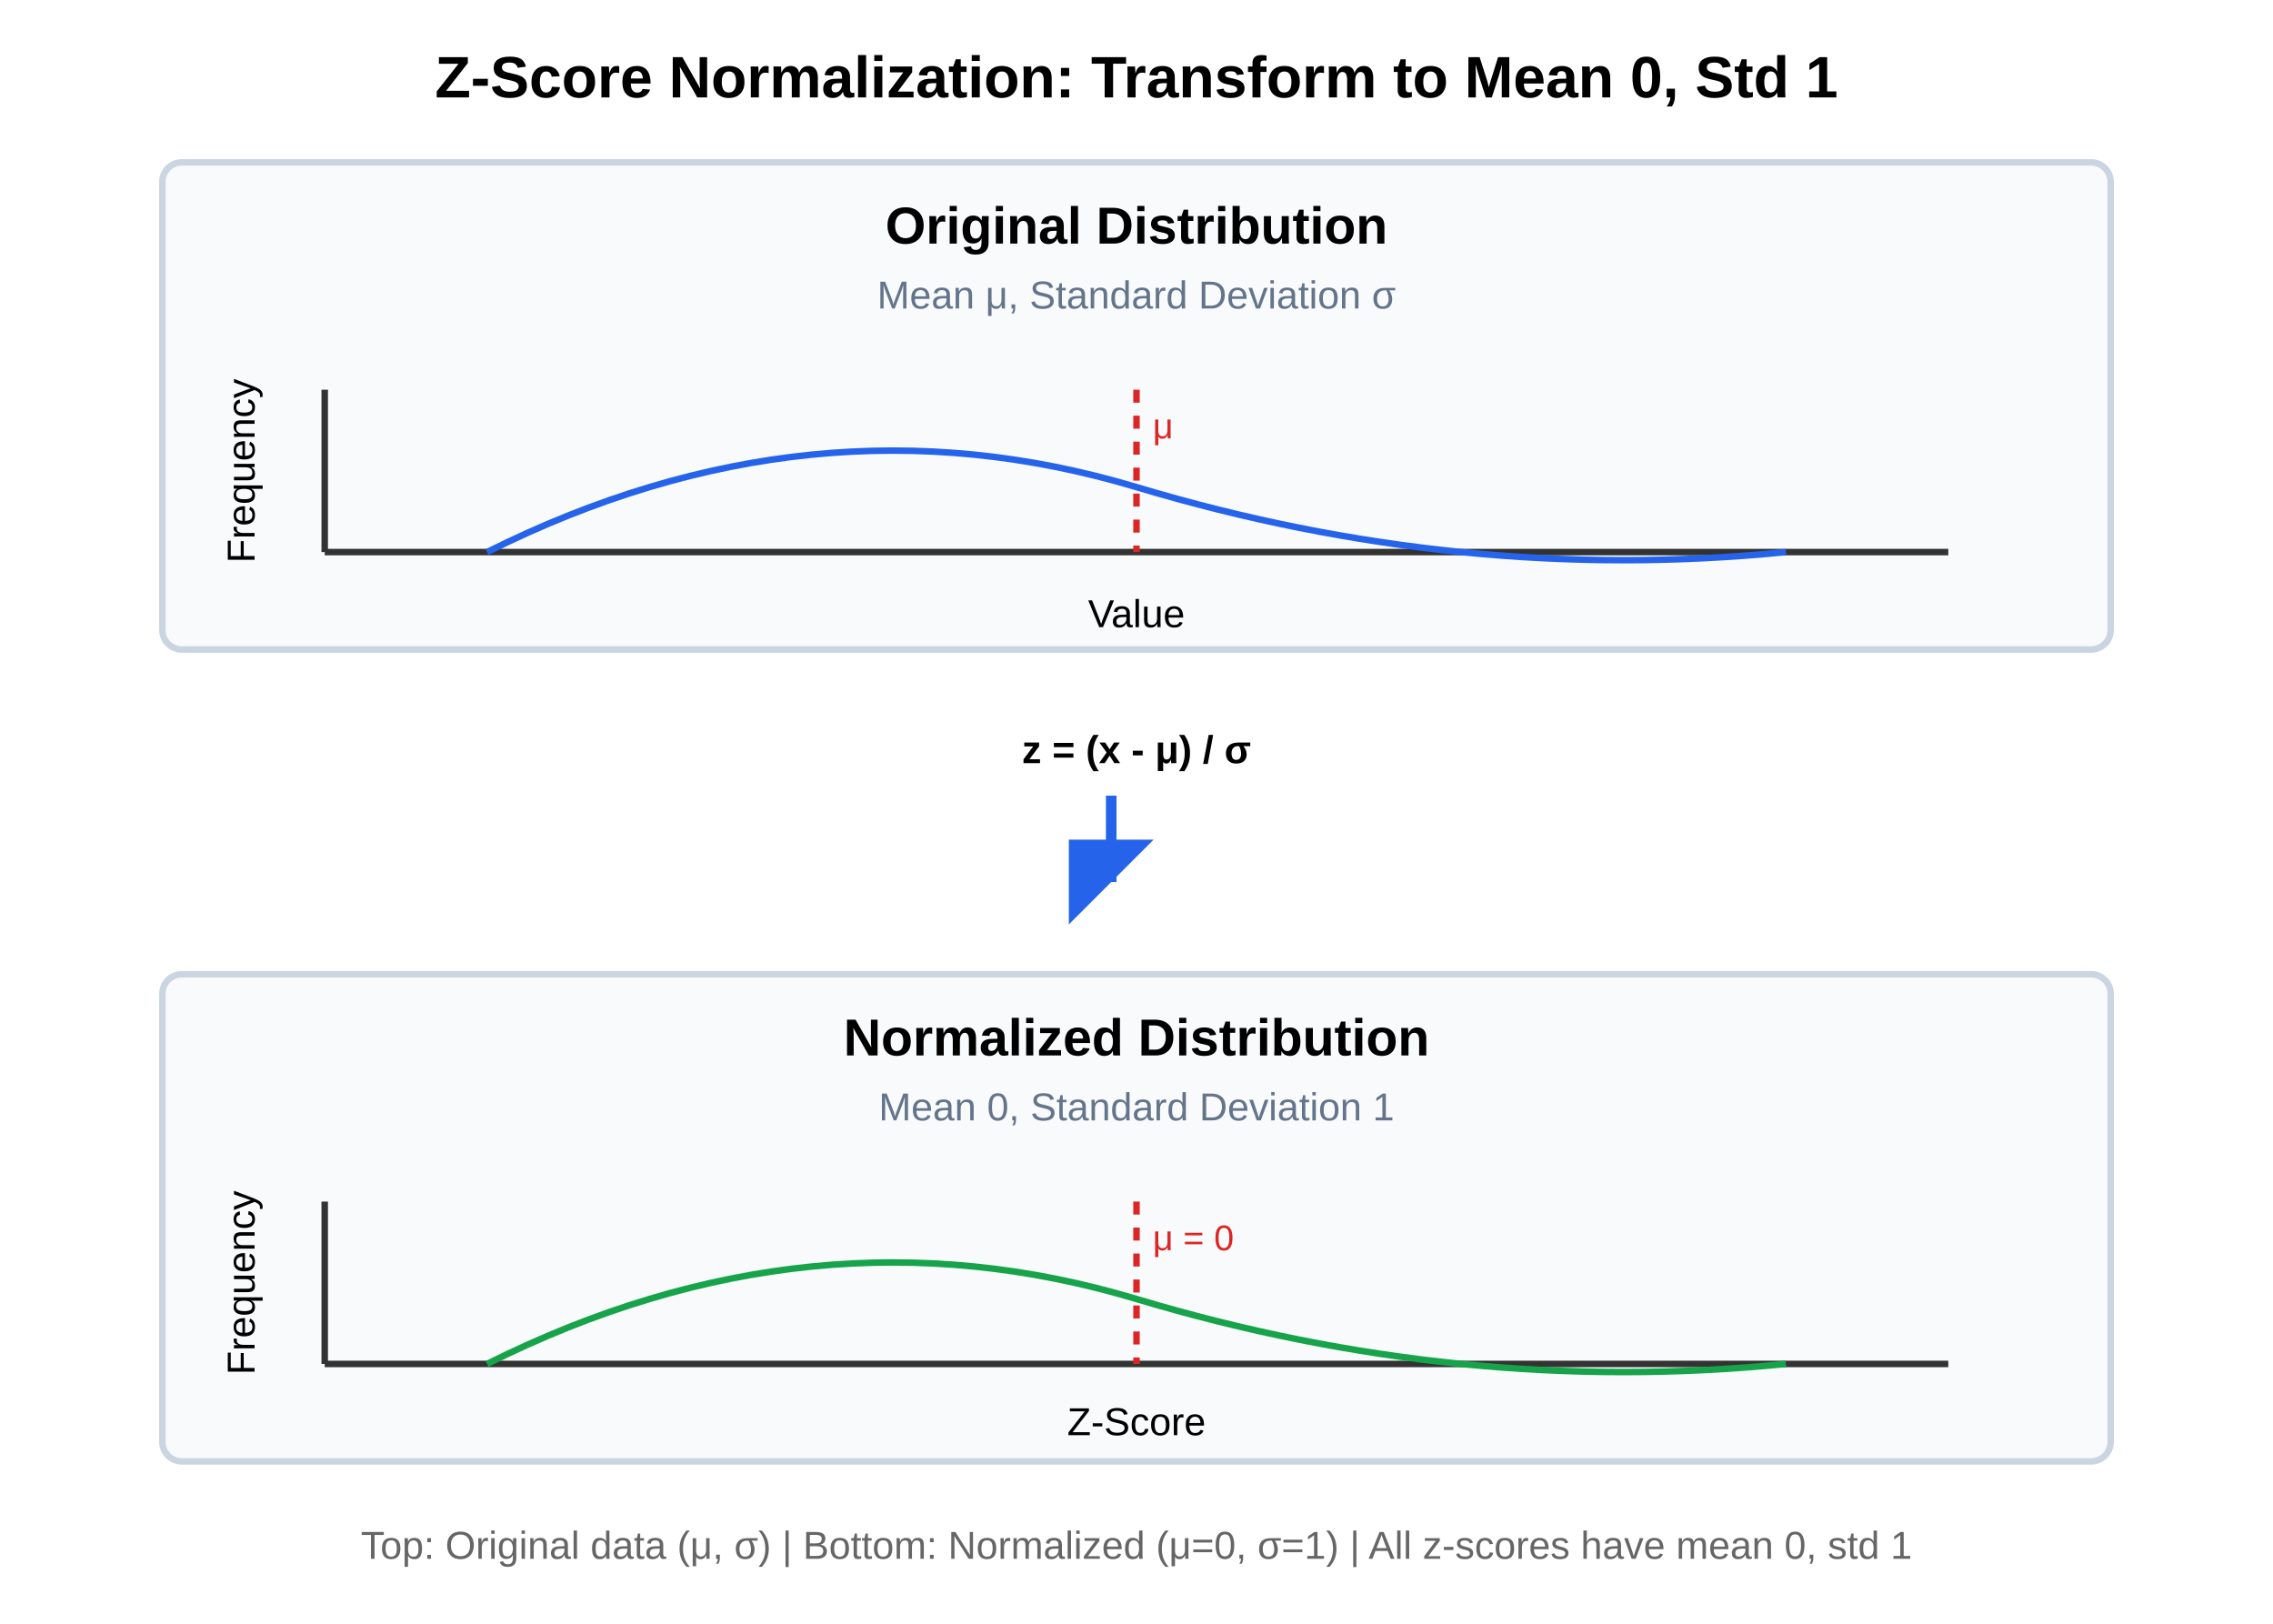
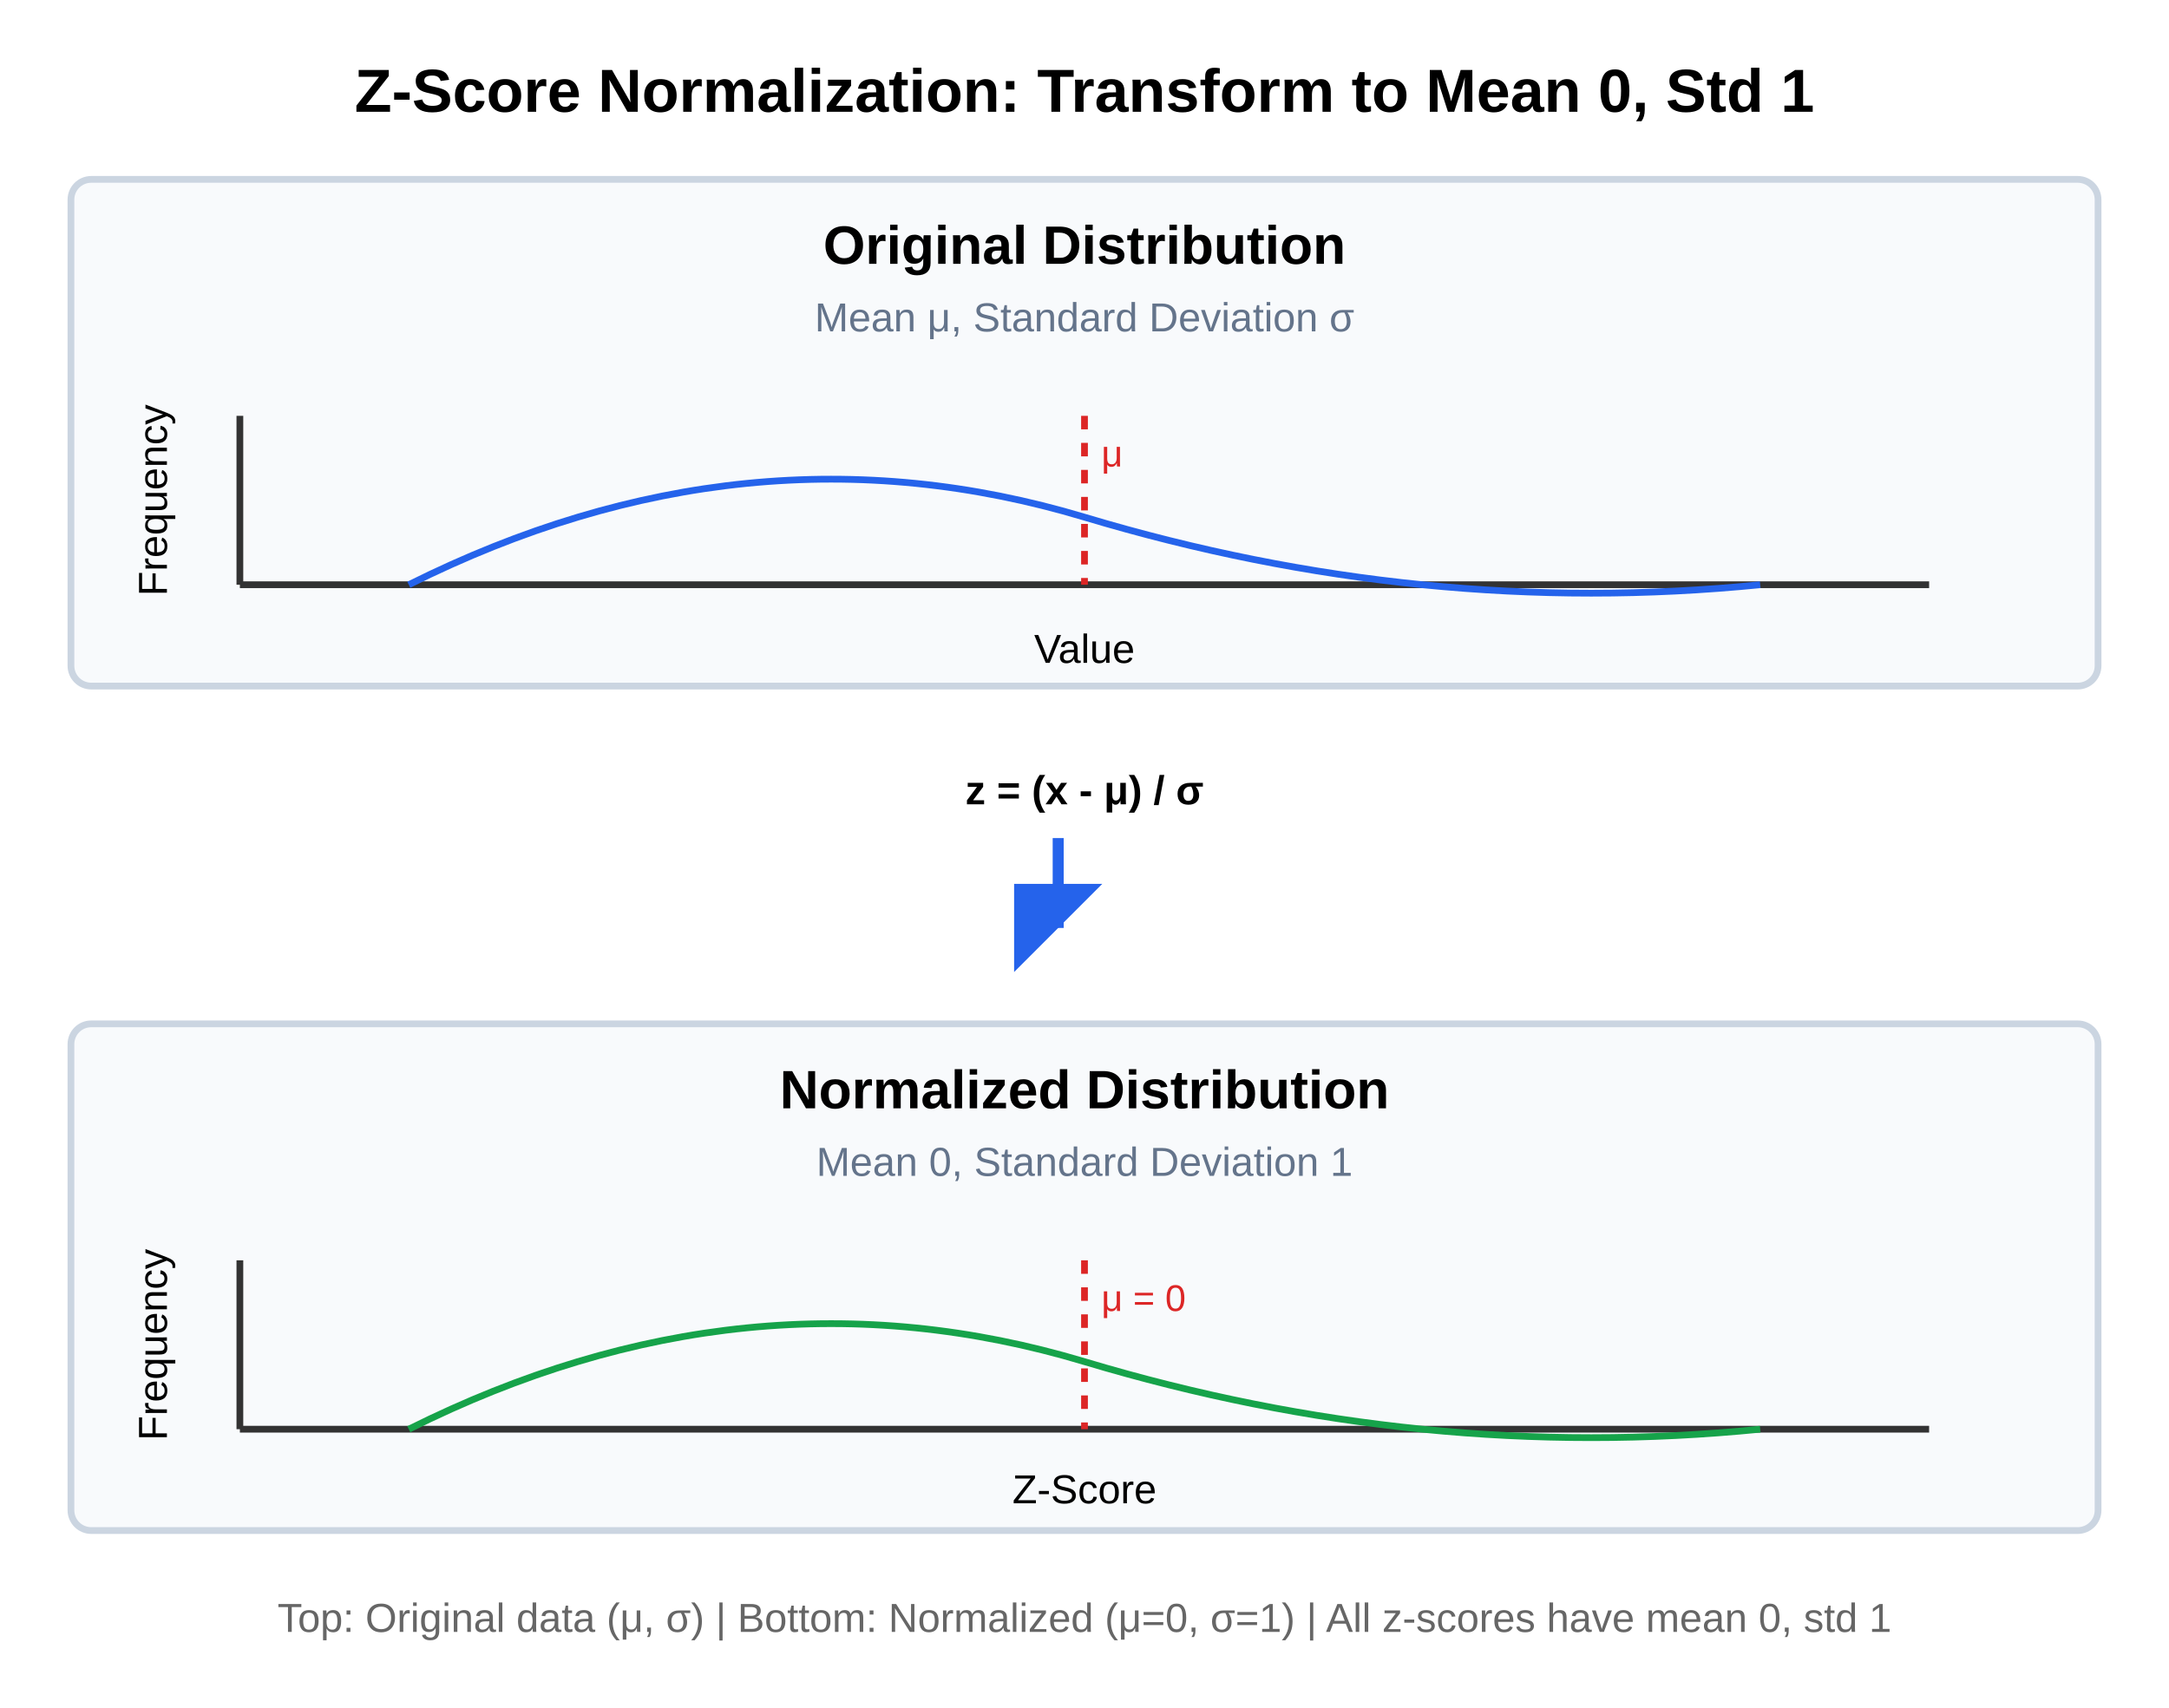
- <svg xmlns="http://www.w3.org/2000/svg" width="700" height="500" version="1.1" id="svg65">
-   <text x="350.0" y="30" font-family="Arial" font-size="18" font-weight="bold" text-anchor="middle" id="text2">Z-Score Normalization: Transform to Mean 0, Std 1</text>
-   <g transform="translate(50, 50)" id="g26">
-     <rect x="0" y="0" width="600" height="150.0" fill="#f8fafc" stroke="#cbd5e1" stroke-width="2" rx="6" id="rect4" />
-     <text x="300.0" y="25" font-family="Arial" font-size="16" font-weight="bold" text-anchor="middle" id="text6">Original Distribution</text>
-     <text x="300.0" y="45" font-family="Arial" font-size="12" fill="#64748b" text-anchor="middle" id="text8">Mean μ, Standard Deviation σ</text>
-     <g transform="translate(50, 70)" id="g24">
-       <line x1="0" y1="50.0" x2="500" y2="50.0" stroke="#333" stroke-width="2" id="line10" />
-       <line x1="0" y1="50.0" x2="0" y2="0" stroke="#333" stroke-width="2" id="line12" />
+ <svg xmlns="http://www.w3.org/2000/svg" width="642" height="505.63" version="1.1" id="svg65" viewBox="0 0 642.0 505.63">
+   <text x="321" y="33.104" font-family="Arial" font-size="18px" font-weight="bold" text-anchor="middle" id="text2">Z-Score Normalization: Transform to Mean 0, Std 1</text>
+   <g transform="translate(21,53.10449)" id="g26">
+     <rect x="0" y="0" width="600" height="150" fill="#f8fafc" stroke="#cbd5e1" stroke-width="2" rx="6" id="rect4" />
+     <text x="300" y="25" font-family="Arial" font-size="16px" font-weight="bold" text-anchor="middle" id="text6">Original Distribution</text>
+     <text x="300" y="45" font-family="Arial" font-size="12px" fill="#64748b" text-anchor="middle" id="text8">Mean μ, Standard Deviation σ</text>
+     <g transform="translate(50,70)" id="g24">
+       <line x1="0" y1="50" x2="500" y2="50" stroke="#333333" stroke-width="2" id="line10" />
+       <line x1="0" y1="50" x2="0" y2="0" stroke="#333333" stroke-width="2" id="line12" />
      <text x="250" y="73.133" font-family="Arial" font-size="12px" text-anchor="middle" id="text14">Value</text>
-       <text x="-25" y="25.0" font-family="Arial" font-size="12" text-anchor="middle" dominant-baseline="middle" transform="rotate(-90, -25, 25.0)" id="text16">Frequency</text>
-       <path d="M 50,50.0 Q 150,0.0 250,30.0 T 450,50.0" stroke="#2563eb" stroke-width="2" fill="none" id="path18" />
-       <line x1="250" y1="0" x2="250" y2="50.0" stroke="#dc2626" stroke-width="2" stroke-dasharray="4,4" id="line20" />
-       <text x="255" y="15" font-family="Arial" font-size="11" fill="#dc2626" id="text22">μ</text>
+       <text x="-25" y="25" font-family="Arial" font-size="12px" text-anchor="middle" dominant-baseline="middle" transform="rotate(-90,-25,25)" id="text16">Frequency</text>
+       <path d="M 50,50 Q 150,0 250,30 350,60 450,50" stroke="#2563eb" stroke-width="2" fill="none" id="path18" />
+       <line x1="250" y1="0" x2="250" y2="50" stroke="#dc2626" stroke-width="2" stroke-dasharray="4, 4" id="line20" />
+       <text x="255" y="15" font-family="Arial" font-size="11px" fill="#dc2626" id="text22">μ</text>
    </g>
  </g>
-   <g transform="translate(300.0, 220.0)" id="g32">
-     <text x="50" y="15" font-family="Arial" font-size="12" font-weight="bold" text-anchor="middle" id="text28">z = (x - μ) / σ</text>
+   <g transform="translate(271,223.1045)" id="g32">
+     <text x="50" y="15" font-family="Arial" font-size="12px" font-weight="bold" text-anchor="middle" id="text28">z = (x - μ) / σ</text>
    <path d="M 42.213,25 V 51.608" stroke="#2563eb" stroke-width="3.262" marker-end="url(#arrow-down)" id="path30" />
  </g>
  <defs id="defs37">
    <marker id="arrow-down" markerWidth="8" markerHeight="8" refX="4" refY="4" orient="auto">
-       <polygon points="0,0 8,8 0,8" fill="#2563eb" id="polygon34" />
+       <polygon points="8,8 0,8 0,0 " fill="#2563eb" id="polygon34" />
    </marker>
  </defs>
-   <g transform="translate(50, 300.0)" id="g61">
-     <rect x="0" y="0" width="600" height="150.0" fill="#f8fafc" stroke="#cbd5e1" stroke-width="2" rx="6" id="rect39" />
-     <text x="300.0" y="25" font-family="Arial" font-size="16" font-weight="bold" text-anchor="middle" id="text41">Normalized Distribution</text>
-     <text x="300.0" y="45" font-family="Arial" font-size="12" fill="#64748b" text-anchor="middle" id="text43">Mean 0, Standard Deviation 1</text>
-     <g transform="translate(50, 70)" id="g59">
-       <line x1="0" y1="50.0" x2="500" y2="50.0" stroke="#333" stroke-width="2" id="line45" />
-       <line x1="0" y1="50.0" x2="0" y2="0" stroke="#333" stroke-width="2" id="line47" />
+   <g transform="translate(21,303.1045)" id="g61">
+     <rect x="0" y="0" width="600" height="150" fill="#f8fafc" stroke="#cbd5e1" stroke-width="2" rx="6" id="rect39" />
+     <text x="300" y="25" font-family="Arial" font-size="16px" font-weight="bold" text-anchor="middle" id="text41">Normalized Distribution</text>
+     <text x="300" y="45" font-family="Arial" font-size="12px" fill="#64748b" text-anchor="middle" id="text43">Mean 0, Standard Deviation 1</text>
+     <g transform="translate(50,70)" id="g59">
+       <line x1="0" y1="50" x2="500" y2="50" stroke="#333333" stroke-width="2" id="line45" />
+       <line x1="0" y1="50" x2="0" y2="0" stroke="#333333" stroke-width="2" id="line47" />
      <text x="250" y="71.939" font-family="Arial" font-size="12px" text-anchor="middle" id="text49">Z-Score</text>
-       <text x="-25" y="25.0" font-family="Arial" font-size="12" text-anchor="middle" dominant-baseline="middle" transform="rotate(-90, -25, 25.0)" id="text51">Frequency</text>
-       <path d="M 50,50.0 Q 150,0.0 250,30.0 T 450,50.0" stroke="#16a34a" stroke-width="2" fill="none" id="path53" />
-       <line x1="250" y1="0" x2="250" y2="50.0" stroke="#dc2626" stroke-width="2" stroke-dasharray="4,4" id="line55" />
-       <text x="255" y="15" font-family="Arial" font-size="11" fill="#dc2626" id="text57">μ = 0</text>
+       <text x="-25" y="25" font-family="Arial" font-size="12px" text-anchor="middle" dominant-baseline="middle" transform="rotate(-90,-25,25)" id="text51">Frequency</text>
+       <path d="M 50,50 Q 150,0 250,30 350,60 450,50" stroke="#16a34a" stroke-width="2" fill="none" id="path53" />
+       <line x1="250" y1="0" x2="250" y2="50" stroke="#dc2626" stroke-width="2" stroke-dasharray="4, 4" id="line55" />
+       <text x="255" y="15" font-family="Arial" font-size="11px" fill="#dc2626" id="text57">μ = 0</text>
    </g>
  </g>
-   <text x="350.0" y="480" font-family="Arial" font-size="12" fill="#666" text-anchor="middle" id="text63">Top: Original data (μ, σ) | Bottom: Normalized (μ=0, σ=1) | All z-scores have mean 0, std 1</text>
+   <text x="321" y="483.104" font-family="Arial" font-size="12px" fill="#666666" text-anchor="middle" id="text63">Top: Original data (μ, σ) | Bottom: Normalized (μ=0, σ=1) | All z-scores have mean 0, std 1</text>
</svg>
